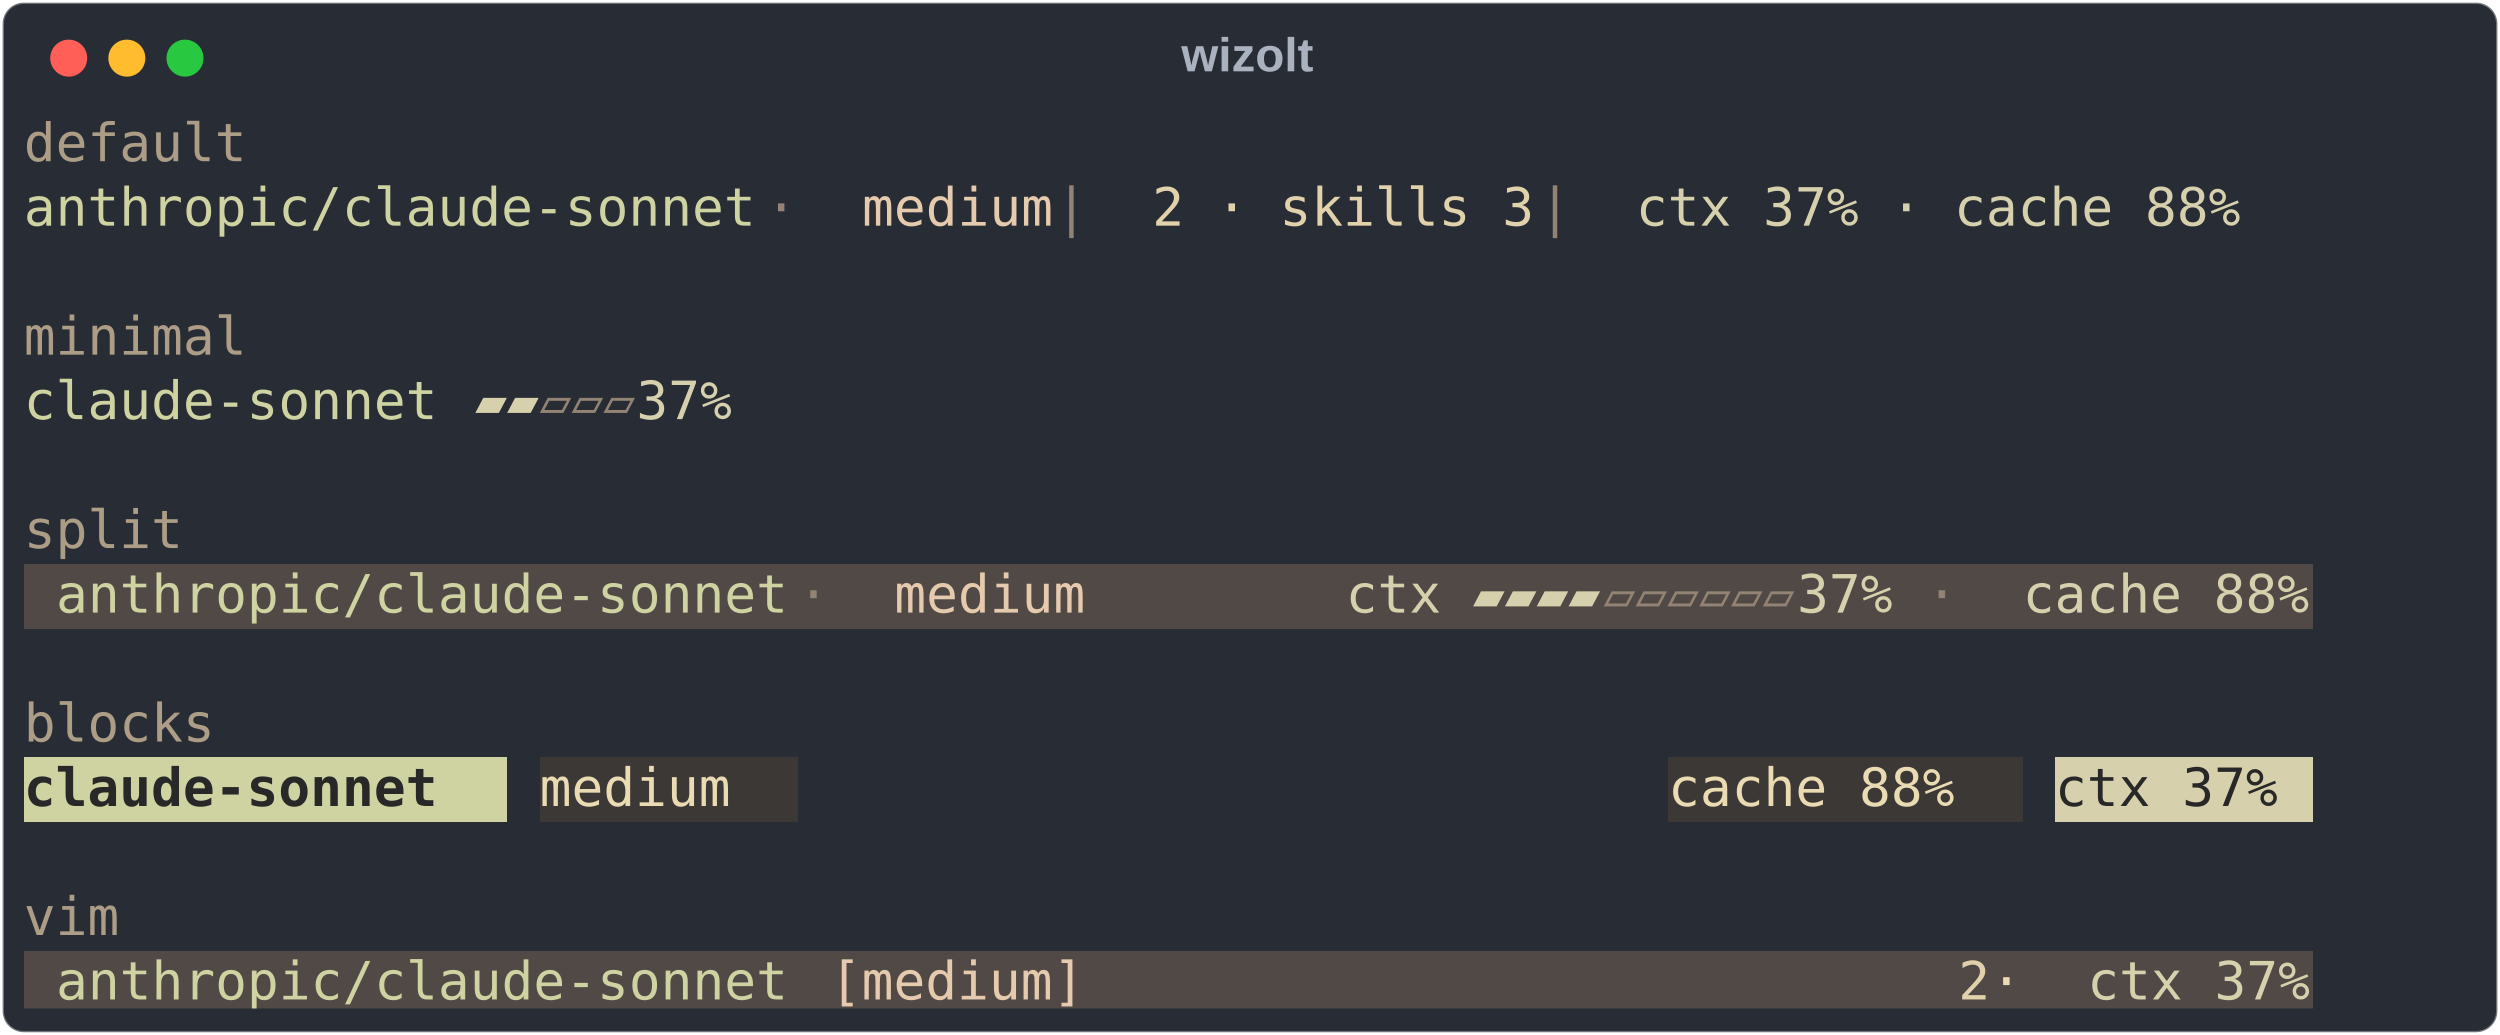
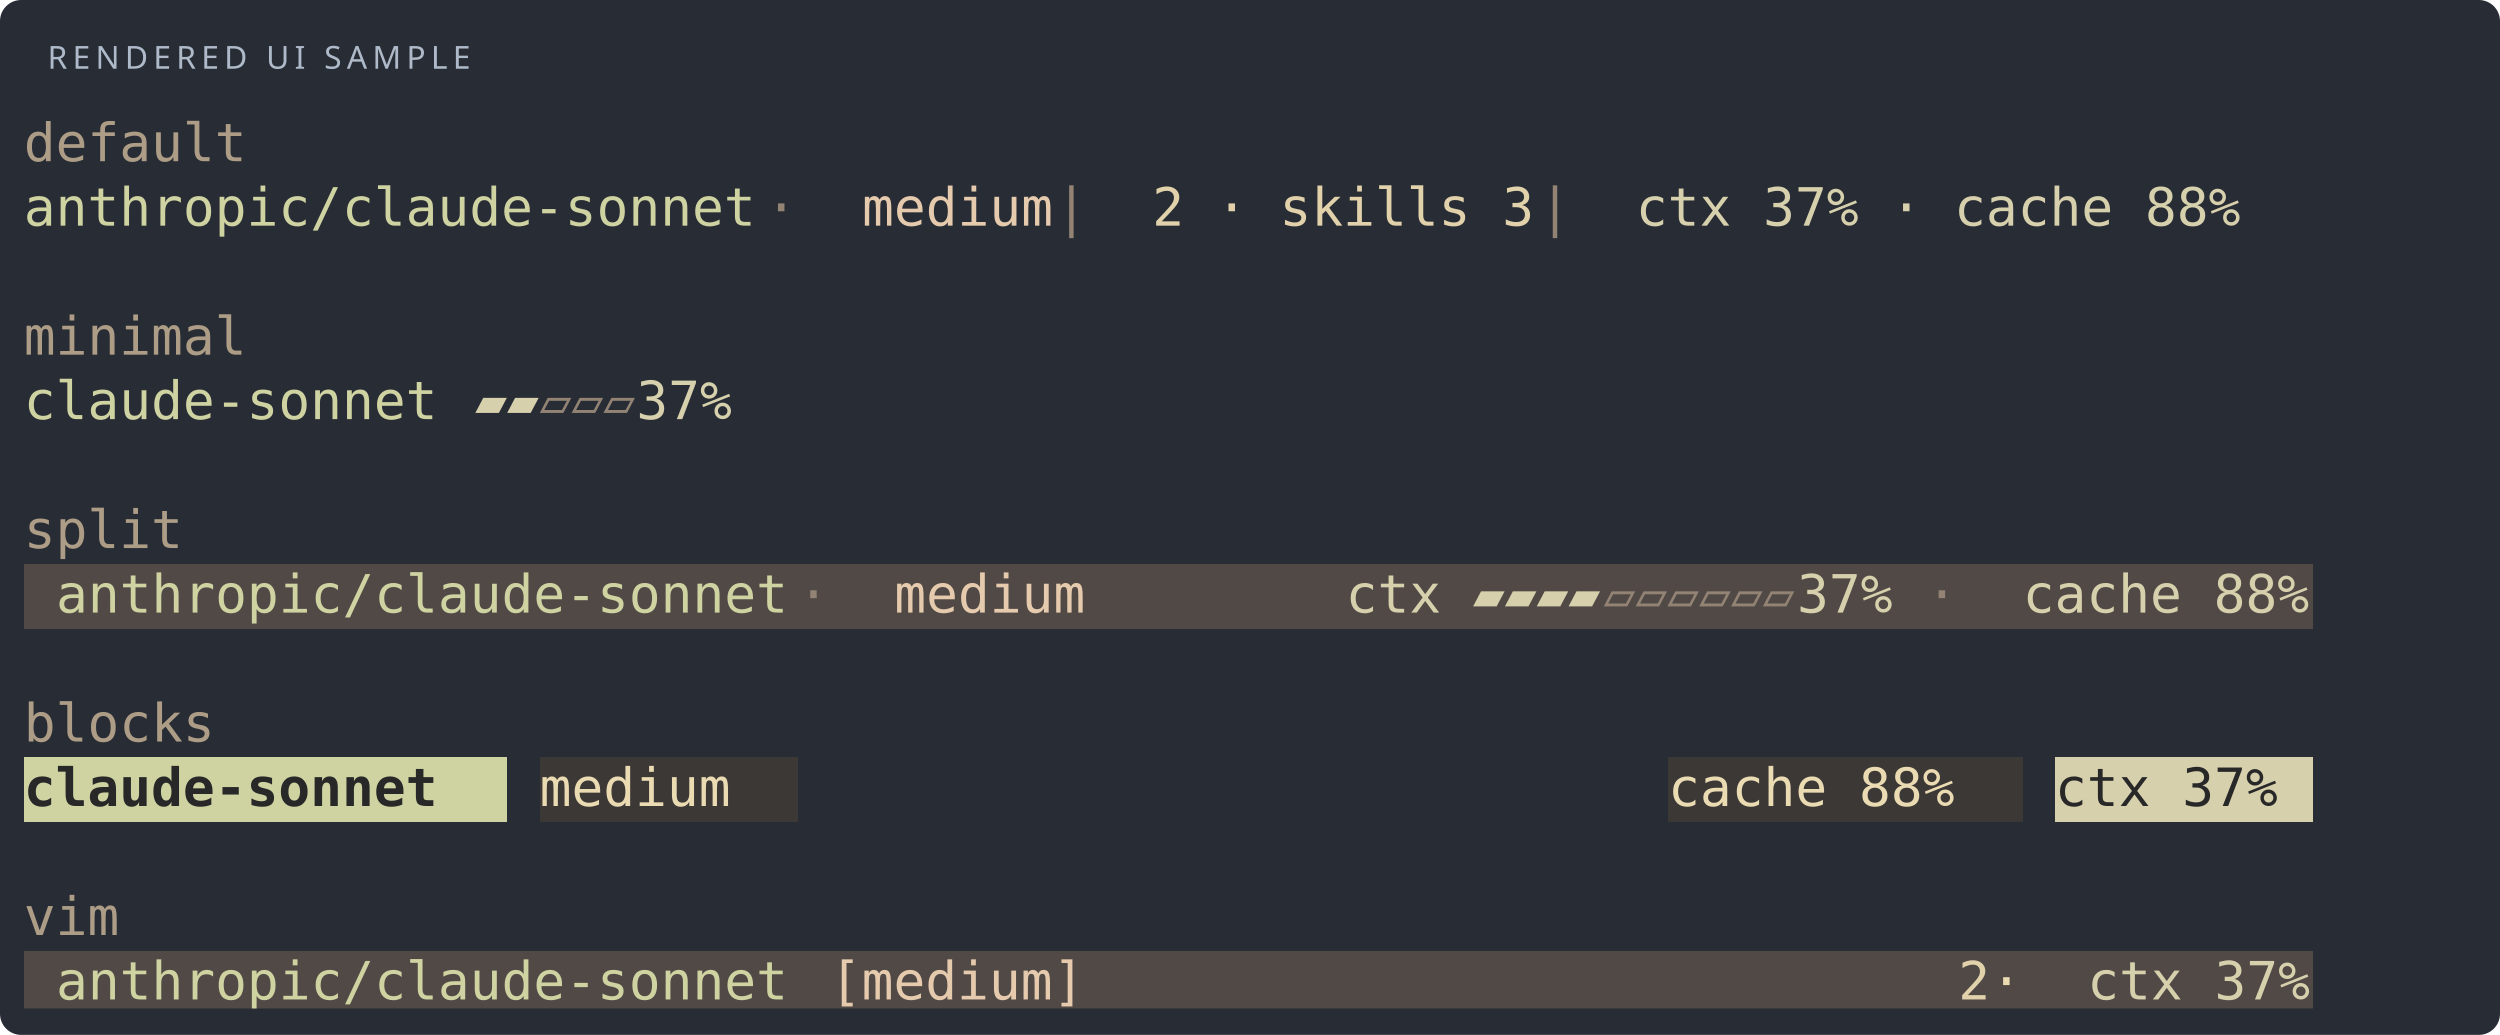
- <svg xmlns="http://www.w3.org/2000/svg" class="rich-terminal" viewBox="0 0 946 391.6">
+ <svg xmlns="http://www.w3.org/2000/svg" viewBox="0 0 946 391.6">
  <style>
- 
-     @font-face {
-         font-family: "Fira Code";
-         src: local("FiraCode-Regular"),
-                 url("https://cdnjs.cloudflare.com/ajax/libs/firacode/6.2.0/woff2/FiraCode-Regular.woff2") format("woff2"),
-                 url("https://cdnjs.cloudflare.com/ajax/libs/firacode/6.2.0/woff/FiraCode-Regular.woff") format("woff");
-         font-style: normal;
-         font-weight: 400;
-     }
-     @font-face {
-         font-family: "Fira Code";
-         src: local("FiraCode-Bold"),
-                 url("https://cdnjs.cloudflare.com/ajax/libs/firacode/6.2.0/woff2/FiraCode-Bold.woff2") format("woff2"),
-                 url("https://cdnjs.cloudflare.com/ajax/libs/firacode/6.2.0/woff/FiraCode-Bold.woff") format("woff");
-         font-style: bold;
-         font-weight: 700;
-     }
- 
-     .appearance-statusbars-matrix {
-         font-family: Fira Code, monospace;
-         font-size: 20px;
-         line-height: 24.4px;
-         font-variant-east-asian: full-width;
-     }
- 
-     .appearance-statusbars-title {
-         font-size: 18px;
-         font-weight: bold;
-         font-family: arial;
-     }
- 
-     .appearance-statusbars-r1 { fill: #ad9d87 }
+ .appearance-statusbars-matrix {font-family:monospace;font-size:20px;line-height:24.4px}
+ .appearance-statusbars-r1 { fill: #ad9d87 }
.appearance-statusbars-r2 { fill: #abb2bf }
.appearance-statusbars-r3 { fill: #cfd3a2 }
.appearance-statusbars-r4 { fill: #928374 }
.appearance-statusbars-r5 { fill: #e6caad }
.appearance-statusbars-r6 { fill: #e2d2ac }
.appearance-statusbars-r7 { fill: #d6d0ad }
.appearance-statusbars-r8 { fill: #ebdbb2 }
.appearance-statusbars-r9 { fill: #282828;font-weight: bold }
.appearance-statusbars-r10 { fill: #282828 }
-     </style>
+ </style>
  <defs>
    <clipPath id="appearance-statusbars-clip-terminal">
-       <rect x="0" y="0" width="926.2" height="340.6" />
+       <rect width="926.2" height="340.6" />
    </clipPath>
    <clipPath id="appearance-statusbars-line-0">
      <rect x="0" y="1.5" width="927.2" height="24.65" />
    </clipPath>
    <clipPath id="appearance-statusbars-line-1">
      <rect x="0" y="25.9" width="927.2" height="24.65" />
    </clipPath>
    <clipPath id="appearance-statusbars-line-2">
      <rect x="0" y="50.3" width="927.2" height="24.65" />
    </clipPath>
    <clipPath id="appearance-statusbars-line-3">
      <rect x="0" y="74.7" width="927.2" height="24.65" />
    </clipPath>
    <clipPath id="appearance-statusbars-line-4">
      <rect x="0" y="99.1" width="927.2" height="24.65" />
    </clipPath>
    <clipPath id="appearance-statusbars-line-5">
      <rect x="0" y="123.5" width="927.2" height="24.65" />
    </clipPath>
    <clipPath id="appearance-statusbars-line-6">
      <rect x="0" y="147.9" width="927.2" height="24.65" />
    </clipPath>
    <clipPath id="appearance-statusbars-line-7">
      <rect x="0" y="172.3" width="927.2" height="24.65" />
    </clipPath>
    <clipPath id="appearance-statusbars-line-8">
      <rect x="0" y="196.7" width="927.2" height="24.65" />
    </clipPath>
    <clipPath id="appearance-statusbars-line-9">
      <rect x="0" y="221.1" width="927.2" height="24.65" />
    </clipPath>
    <clipPath id="appearance-statusbars-line-10">
      <rect x="0" y="245.5" width="927.2" height="24.65" />
    </clipPath>
    <clipPath id="appearance-statusbars-line-11">
      <rect x="0" y="269.9" width="927.2" height="24.65" />
    </clipPath>
    <clipPath id="appearance-statusbars-line-12">
      <rect x="0" y="294.3" width="927.2" height="24.65" />
    </clipPath>
  </defs>
-   <rect fill="#282c34" stroke="rgba(255,255,255,0.35)" stroke-width="1" x="1" y="1" width="944" height="389.6" rx="8" />
-   <text class="appearance-statusbars-title" fill="#abb2bf" text-anchor="middle" x="472" y="27">wizolt</text>
-   <g transform="translate(26,22)">
-     <circle cx="0" cy="0" r="7" fill="#ff5f57" />
-     <circle cx="22" cy="0" r="7" fill="#febc2e" />
-     <circle cx="44" cy="0" r="7" fill="#28c840" />
-   </g>
+   <rect width="946" height="391.6" rx="8" fill="#282c34" />
+   <text x="18" y="26" fill="#aebac9" font-family="sans-serif" font-size="12" letter-spacing="2">RENDERED UI SAMPLE</text>
  <g transform="translate(9, 41)" clip-path="url(#appearance-statusbars-clip-terminal)">
    <rect fill="#504945" x="0" y="172.3" width="12.2" height="24.65" shape-rendering="crispEdges" />
    <rect fill="#504945" x="12.2" y="172.3" width="280.6" height="24.65" shape-rendering="crispEdges" />
    <rect fill="#504945" x="292.8" y="172.3" width="36.6" height="24.65" shape-rendering="crispEdges" />
    <rect fill="#504945" x="329.4" y="172.3" width="73.2" height="24.65" shape-rendering="crispEdges" />
    <rect fill="#504945" x="402.6" y="172.3" width="97.6" height="24.65" shape-rendering="crispEdges" />
    <rect fill="#504945" x="500.2" y="172.3" width="97.6" height="24.65" shape-rendering="crispEdges" />
    <rect fill="#504945" x="597.8" y="172.3" width="73.2" height="24.65" shape-rendering="crispEdges" />
    <rect fill="#504945" x="671" y="172.3" width="48.8" height="24.65" shape-rendering="crispEdges" />
    <rect fill="#504945" x="719.8" y="172.3" width="36.6" height="24.65" shape-rendering="crispEdges" />
    <rect fill="#504945" x="756.4" y="172.3" width="109.8" height="24.65" shape-rendering="crispEdges" />
    <rect fill="#cfd3a2" x="0" y="245.5" width="183" height="24.65" shape-rendering="crispEdges" />
    <rect fill="#3c3836" x="195.2" y="245.5" width="97.6" height="24.65" shape-rendering="crispEdges" />
    <rect fill="#3c3836" x="622.2" y="245.5" width="134.2" height="24.65" shape-rendering="crispEdges" />
    <rect fill="#d6d0ad" x="768.6" y="245.5" width="97.6" height="24.65" shape-rendering="crispEdges" />
    <rect fill="#504945" x="0" y="318.7" width="12.2" height="24.65" shape-rendering="crispEdges" />
    <rect fill="#504945" x="12.2" y="318.7" width="280.6" height="24.65" shape-rendering="crispEdges" />
    <rect fill="#504945" x="292.8" y="318.7" width="12.2" height="24.65" shape-rendering="crispEdges" />
    <rect fill="#504945" x="305" y="318.7" width="97.6" height="24.65" shape-rendering="crispEdges" />
    <rect fill="#504945" x="402.6" y="318.7" width="329.4" height="24.65" shape-rendering="crispEdges" />
    <rect fill="#504945" x="732" y="318.7" width="12.2" height="24.65" shape-rendering="crispEdges" />
    <rect fill="#504945" x="744.2" y="318.7" width="36.6" height="24.65" shape-rendering="crispEdges" />
    <rect fill="#504945" x="780.8" y="318.7" width="85.4" height="24.65" shape-rendering="crispEdges" />
    <g class="appearance-statusbars-matrix">
      <text class="appearance-statusbars-r1" x="0" y="20" textLength="85.4" clip-path="url(#appearance-statusbars-line-0)">default</text>
      <text class="appearance-statusbars-r2" x="927.2" y="20" textLength="12.2" clip-path="url(#appearance-statusbars-line-0)">
</text>
      <text class="appearance-statusbars-r3" x="0" y="44.4" textLength="280.6" clip-path="url(#appearance-statusbars-line-1)">anthropic/claude-sonnet</text>
      <text class="appearance-statusbars-r4" x="280.6" y="44.4" textLength="36.6" clip-path="url(#appearance-statusbars-line-1)"> · </text>
      <text class="appearance-statusbars-r5" x="317.2" y="44.4" textLength="73.2" clip-path="url(#appearance-statusbars-line-1)">medium</text>
      <text class="appearance-statusbars-r4" x="390.4" y="44.4" textLength="36.6" clip-path="url(#appearance-statusbars-line-1)"> | </text>
      <text class="appearance-statusbars-r6" x="427" y="44.4" textLength="146.4" clip-path="url(#appearance-statusbars-line-1)">2 · skills 3</text>
      <text class="appearance-statusbars-r4" x="573.4" y="44.4" textLength="36.6" clip-path="url(#appearance-statusbars-line-1)"> | </text>
      <text class="appearance-statusbars-r7" x="610" y="44.4" textLength="231.8" clip-path="url(#appearance-statusbars-line-1)">ctx 37% · cache 88%</text>
      <text class="appearance-statusbars-r2" x="927.2" y="44.4" textLength="12.2" clip-path="url(#appearance-statusbars-line-1)">
</text>
      <text class="appearance-statusbars-r2" x="927.2" y="68.8" textLength="12.2" clip-path="url(#appearance-statusbars-line-2)">
</text>
      <text class="appearance-statusbars-r1" x="0" y="93.2" textLength="85.4" clip-path="url(#appearance-statusbars-line-3)">minimal</text>
      <text class="appearance-statusbars-r2" x="927.2" y="93.2" textLength="12.2" clip-path="url(#appearance-statusbars-line-3)">
</text>
      <text class="appearance-statusbars-r3" x="0" y="117.6" textLength="158.6" clip-path="url(#appearance-statusbars-line-4)">claude-sonnet</text>
      <text class="appearance-statusbars-r7" x="170.8" y="117.6" textLength="24.4" clip-path="url(#appearance-statusbars-line-4)">▰▰</text>
      <text class="appearance-statusbars-r4" x="195.2" y="117.6" textLength="36.6" clip-path="url(#appearance-statusbars-line-4)">▱▱▱</text>
      <text class="appearance-statusbars-r7" x="231.8" y="117.6" textLength="48.8" clip-path="url(#appearance-statusbars-line-4)"> 37%</text>
      <text class="appearance-statusbars-r2" x="927.2" y="117.6" textLength="12.2" clip-path="url(#appearance-statusbars-line-4)">
</text>
      <text class="appearance-statusbars-r2" x="927.2" y="142" textLength="12.2" clip-path="url(#appearance-statusbars-line-5)">
</text>
      <text class="appearance-statusbars-r1" x="0" y="166.4" textLength="61" clip-path="url(#appearance-statusbars-line-6)">split</text>
      <text class="appearance-statusbars-r2" x="927.2" y="166.4" textLength="12.2" clip-path="url(#appearance-statusbars-line-6)">
</text>
      <text class="appearance-statusbars-r3" x="12.2" y="190.8" textLength="280.6" clip-path="url(#appearance-statusbars-line-7)">anthropic/claude-sonnet</text>
      <text class="appearance-statusbars-r4" x="292.8" y="190.8" textLength="36.6" clip-path="url(#appearance-statusbars-line-7)"> · </text>
      <text class="appearance-statusbars-r5" x="329.4" y="190.8" textLength="73.2" clip-path="url(#appearance-statusbars-line-7)">medium</text>
      <text class="appearance-statusbars-r7" x="500.2" y="190.8" textLength="97.6" clip-path="url(#appearance-statusbars-line-7)">ctx ▰▰▰▰</text>
      <text class="appearance-statusbars-r4" x="597.8" y="190.8" textLength="73.2" clip-path="url(#appearance-statusbars-line-7)">▱▱▱▱▱▱</text>
      <text class="appearance-statusbars-r7" x="671" y="190.8" textLength="48.8" clip-path="url(#appearance-statusbars-line-7)"> 37%</text>
      <text class="appearance-statusbars-r4" x="719.8" y="190.8" textLength="36.6" clip-path="url(#appearance-statusbars-line-7)"> · </text>
      <text class="appearance-statusbars-r7" x="756.4" y="190.8" textLength="109.8" clip-path="url(#appearance-statusbars-line-7)">cache 88%</text>
      <text class="appearance-statusbars-r2" x="927.2" y="190.8" textLength="12.2" clip-path="url(#appearance-statusbars-line-7)">
</text>
      <text class="appearance-statusbars-r2" x="927.2" y="215.2" textLength="12.2" clip-path="url(#appearance-statusbars-line-8)">
</text>
      <text class="appearance-statusbars-r1" x="0" y="239.6" textLength="73.2" clip-path="url(#appearance-statusbars-line-9)">blocks</text>
      <text class="appearance-statusbars-r2" x="927.2" y="239.6" textLength="12.2" clip-path="url(#appearance-statusbars-line-9)">
</text>
      <text class="appearance-statusbars-r9" x="0" y="264" textLength="183" clip-path="url(#appearance-statusbars-line-10)"> claude-sonnet </text>
      <text class="appearance-statusbars-r8" x="195.2" y="264" textLength="97.6" clip-path="url(#appearance-statusbars-line-10)"> medium </text>
      <text class="appearance-statusbars-r8" x="622.2" y="264" textLength="134.2" clip-path="url(#appearance-statusbars-line-10)"> cache 88% </text>
      <text class="appearance-statusbars-r10" x="768.6" y="264" textLength="97.6" clip-path="url(#appearance-statusbars-line-10)"> ctx 37%</text>
      <text class="appearance-statusbars-r2" x="927.2" y="264" textLength="12.2" clip-path="url(#appearance-statusbars-line-10)">
</text>
      <text class="appearance-statusbars-r2" x="927.2" y="288.4" textLength="12.2" clip-path="url(#appearance-statusbars-line-11)">
</text>
      <text class="appearance-statusbars-r1" x="0" y="312.8" textLength="36.6" clip-path="url(#appearance-statusbars-line-12)">vim</text>
      <text class="appearance-statusbars-r2" x="927.2" y="312.8" textLength="12.2" clip-path="url(#appearance-statusbars-line-12)">
</text>
      <text class="appearance-statusbars-r3" x="12.2" y="337.2" textLength="280.6" clip-path="url(#appearance-statusbars-line-13)">anthropic/claude-sonnet</text>
      <text class="appearance-statusbars-r5" x="305" y="337.2" textLength="97.6" clip-path="url(#appearance-statusbars-line-13)">[medium]</text>
      <text class="appearance-statusbars-r6" x="732" y="337.2" textLength="12.2" clip-path="url(#appearance-statusbars-line-13)">2</text>
      <text class="appearance-statusbars-r8" x="744.2" y="337.2" textLength="36.6" clip-path="url(#appearance-statusbars-line-13)"> · </text>
      <text class="appearance-statusbars-r7" x="780.8" y="337.2" textLength="85.4" clip-path="url(#appearance-statusbars-line-13)">ctx 37%</text>
      <text class="appearance-statusbars-r2" x="927.2" y="337.2" textLength="12.2" clip-path="url(#appearance-statusbars-line-13)">
</text>
    </g>
  </g>
</svg>
